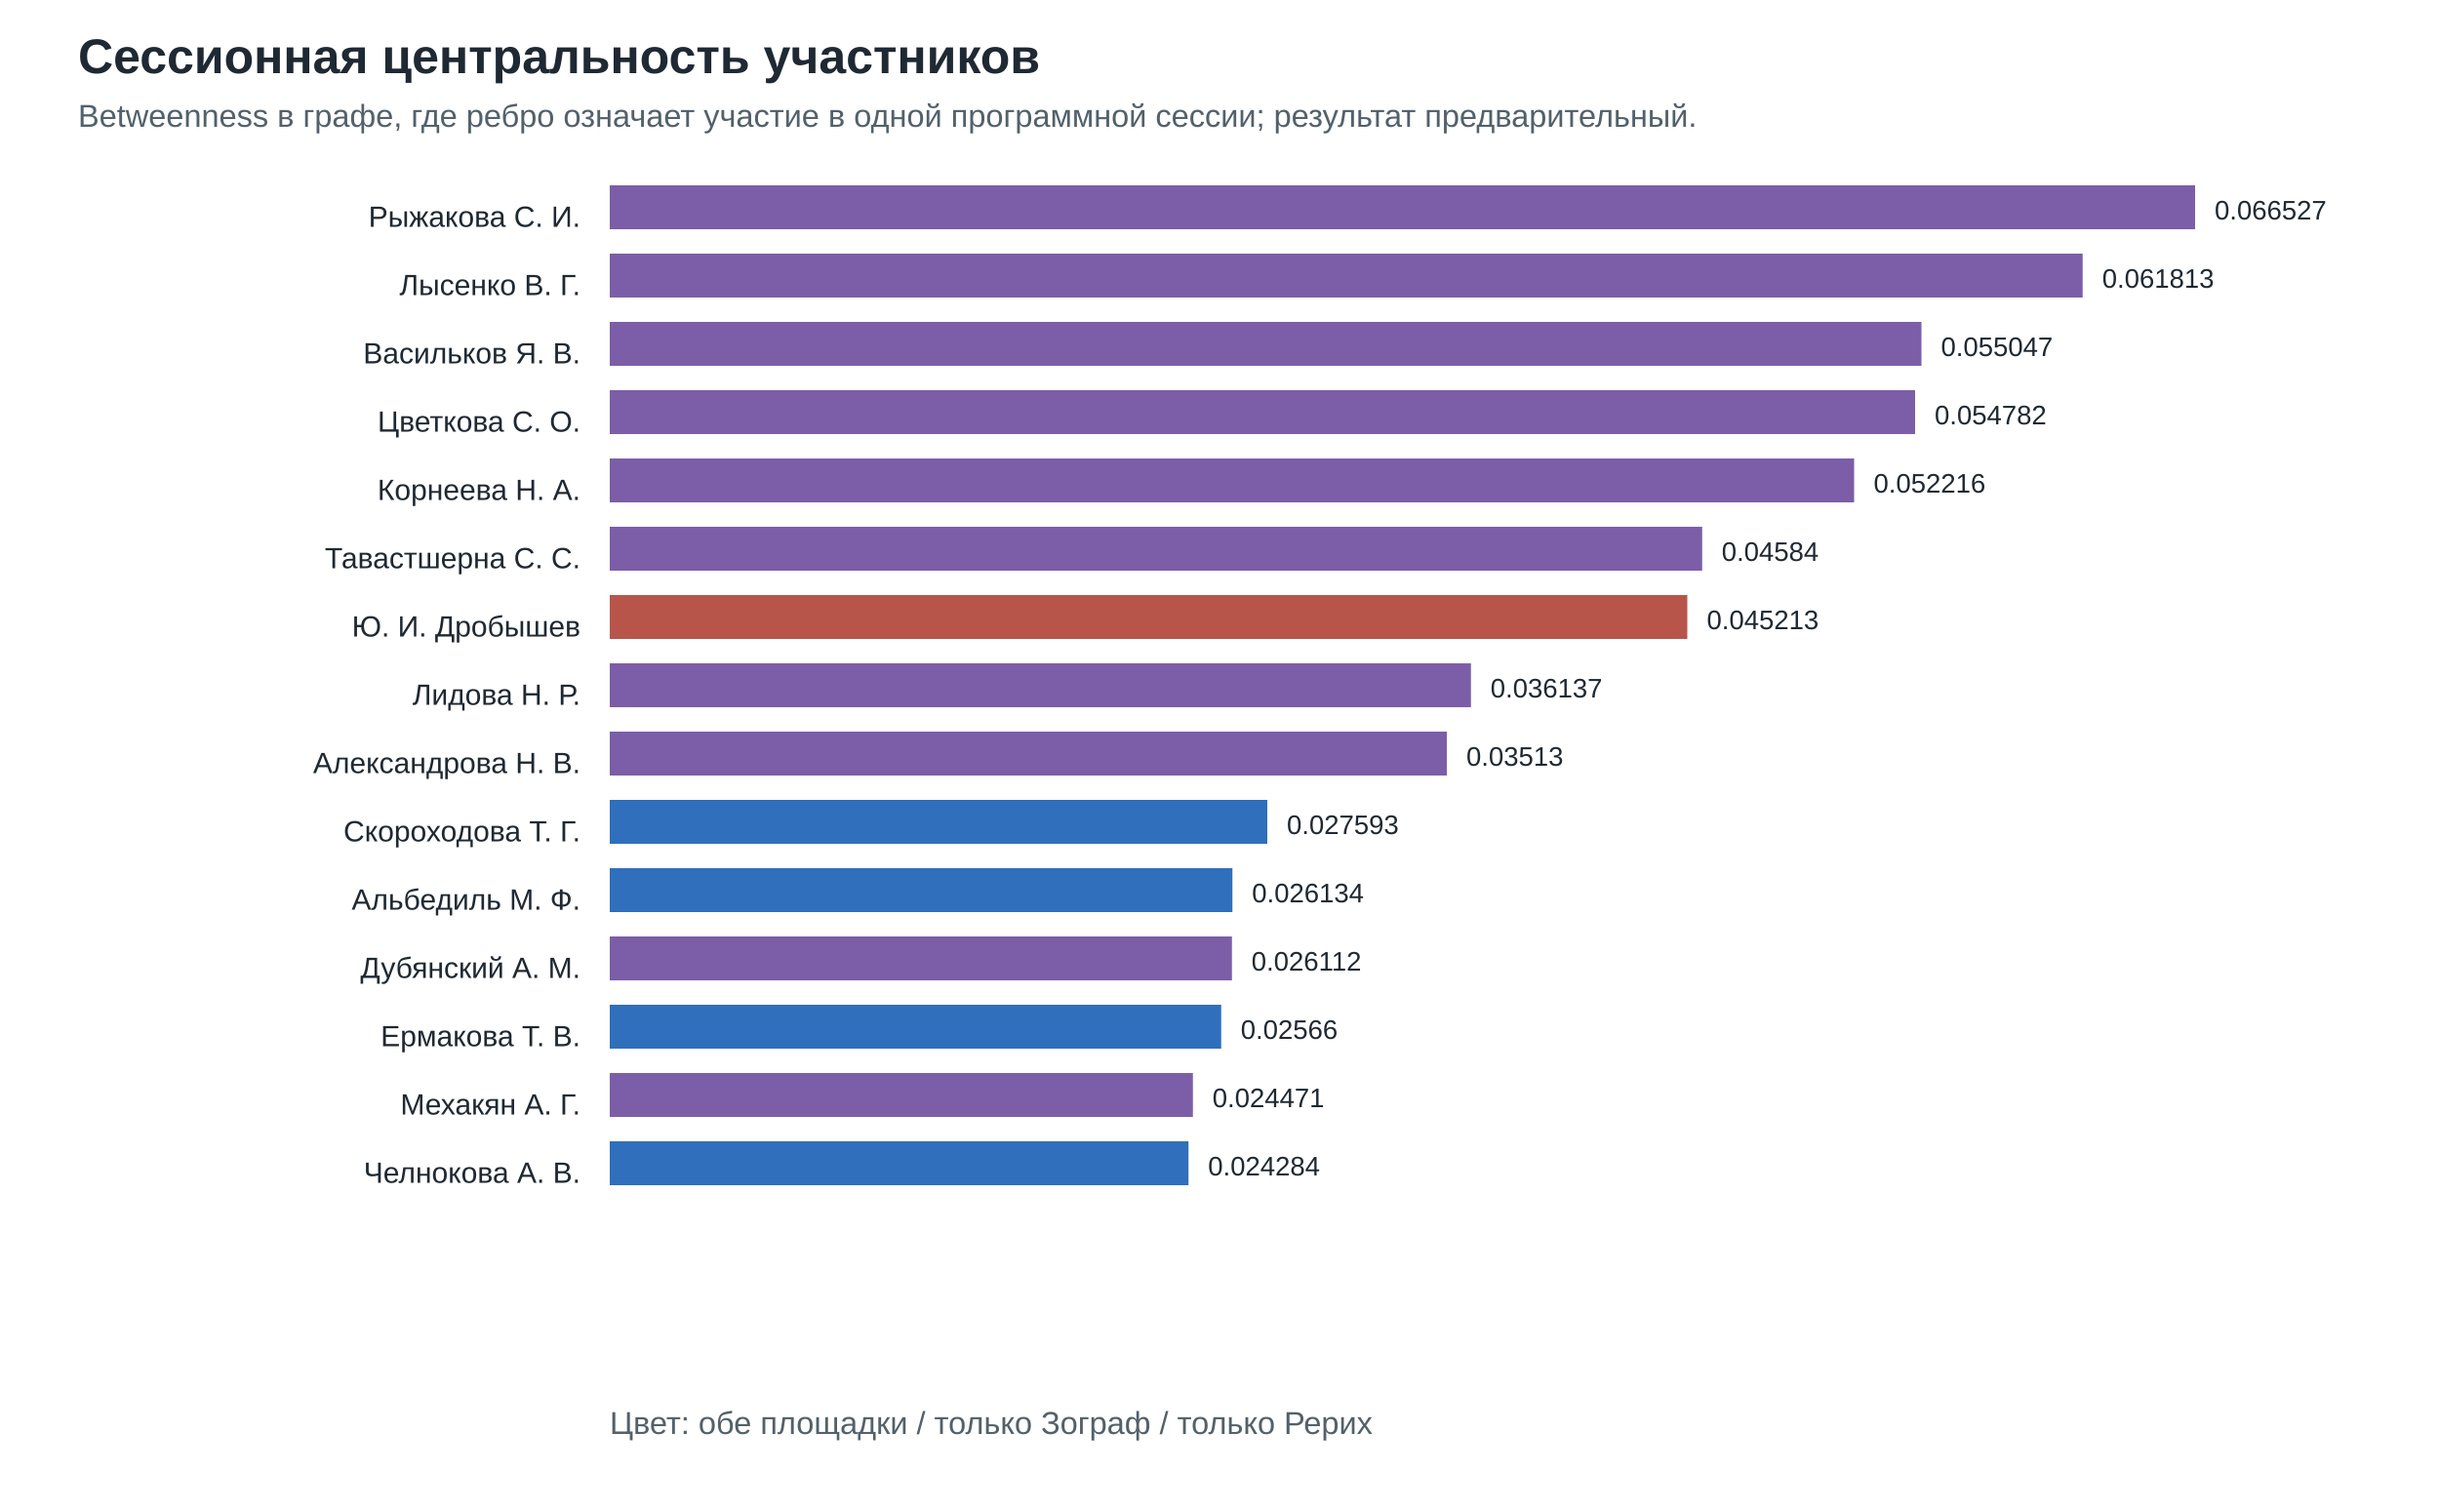
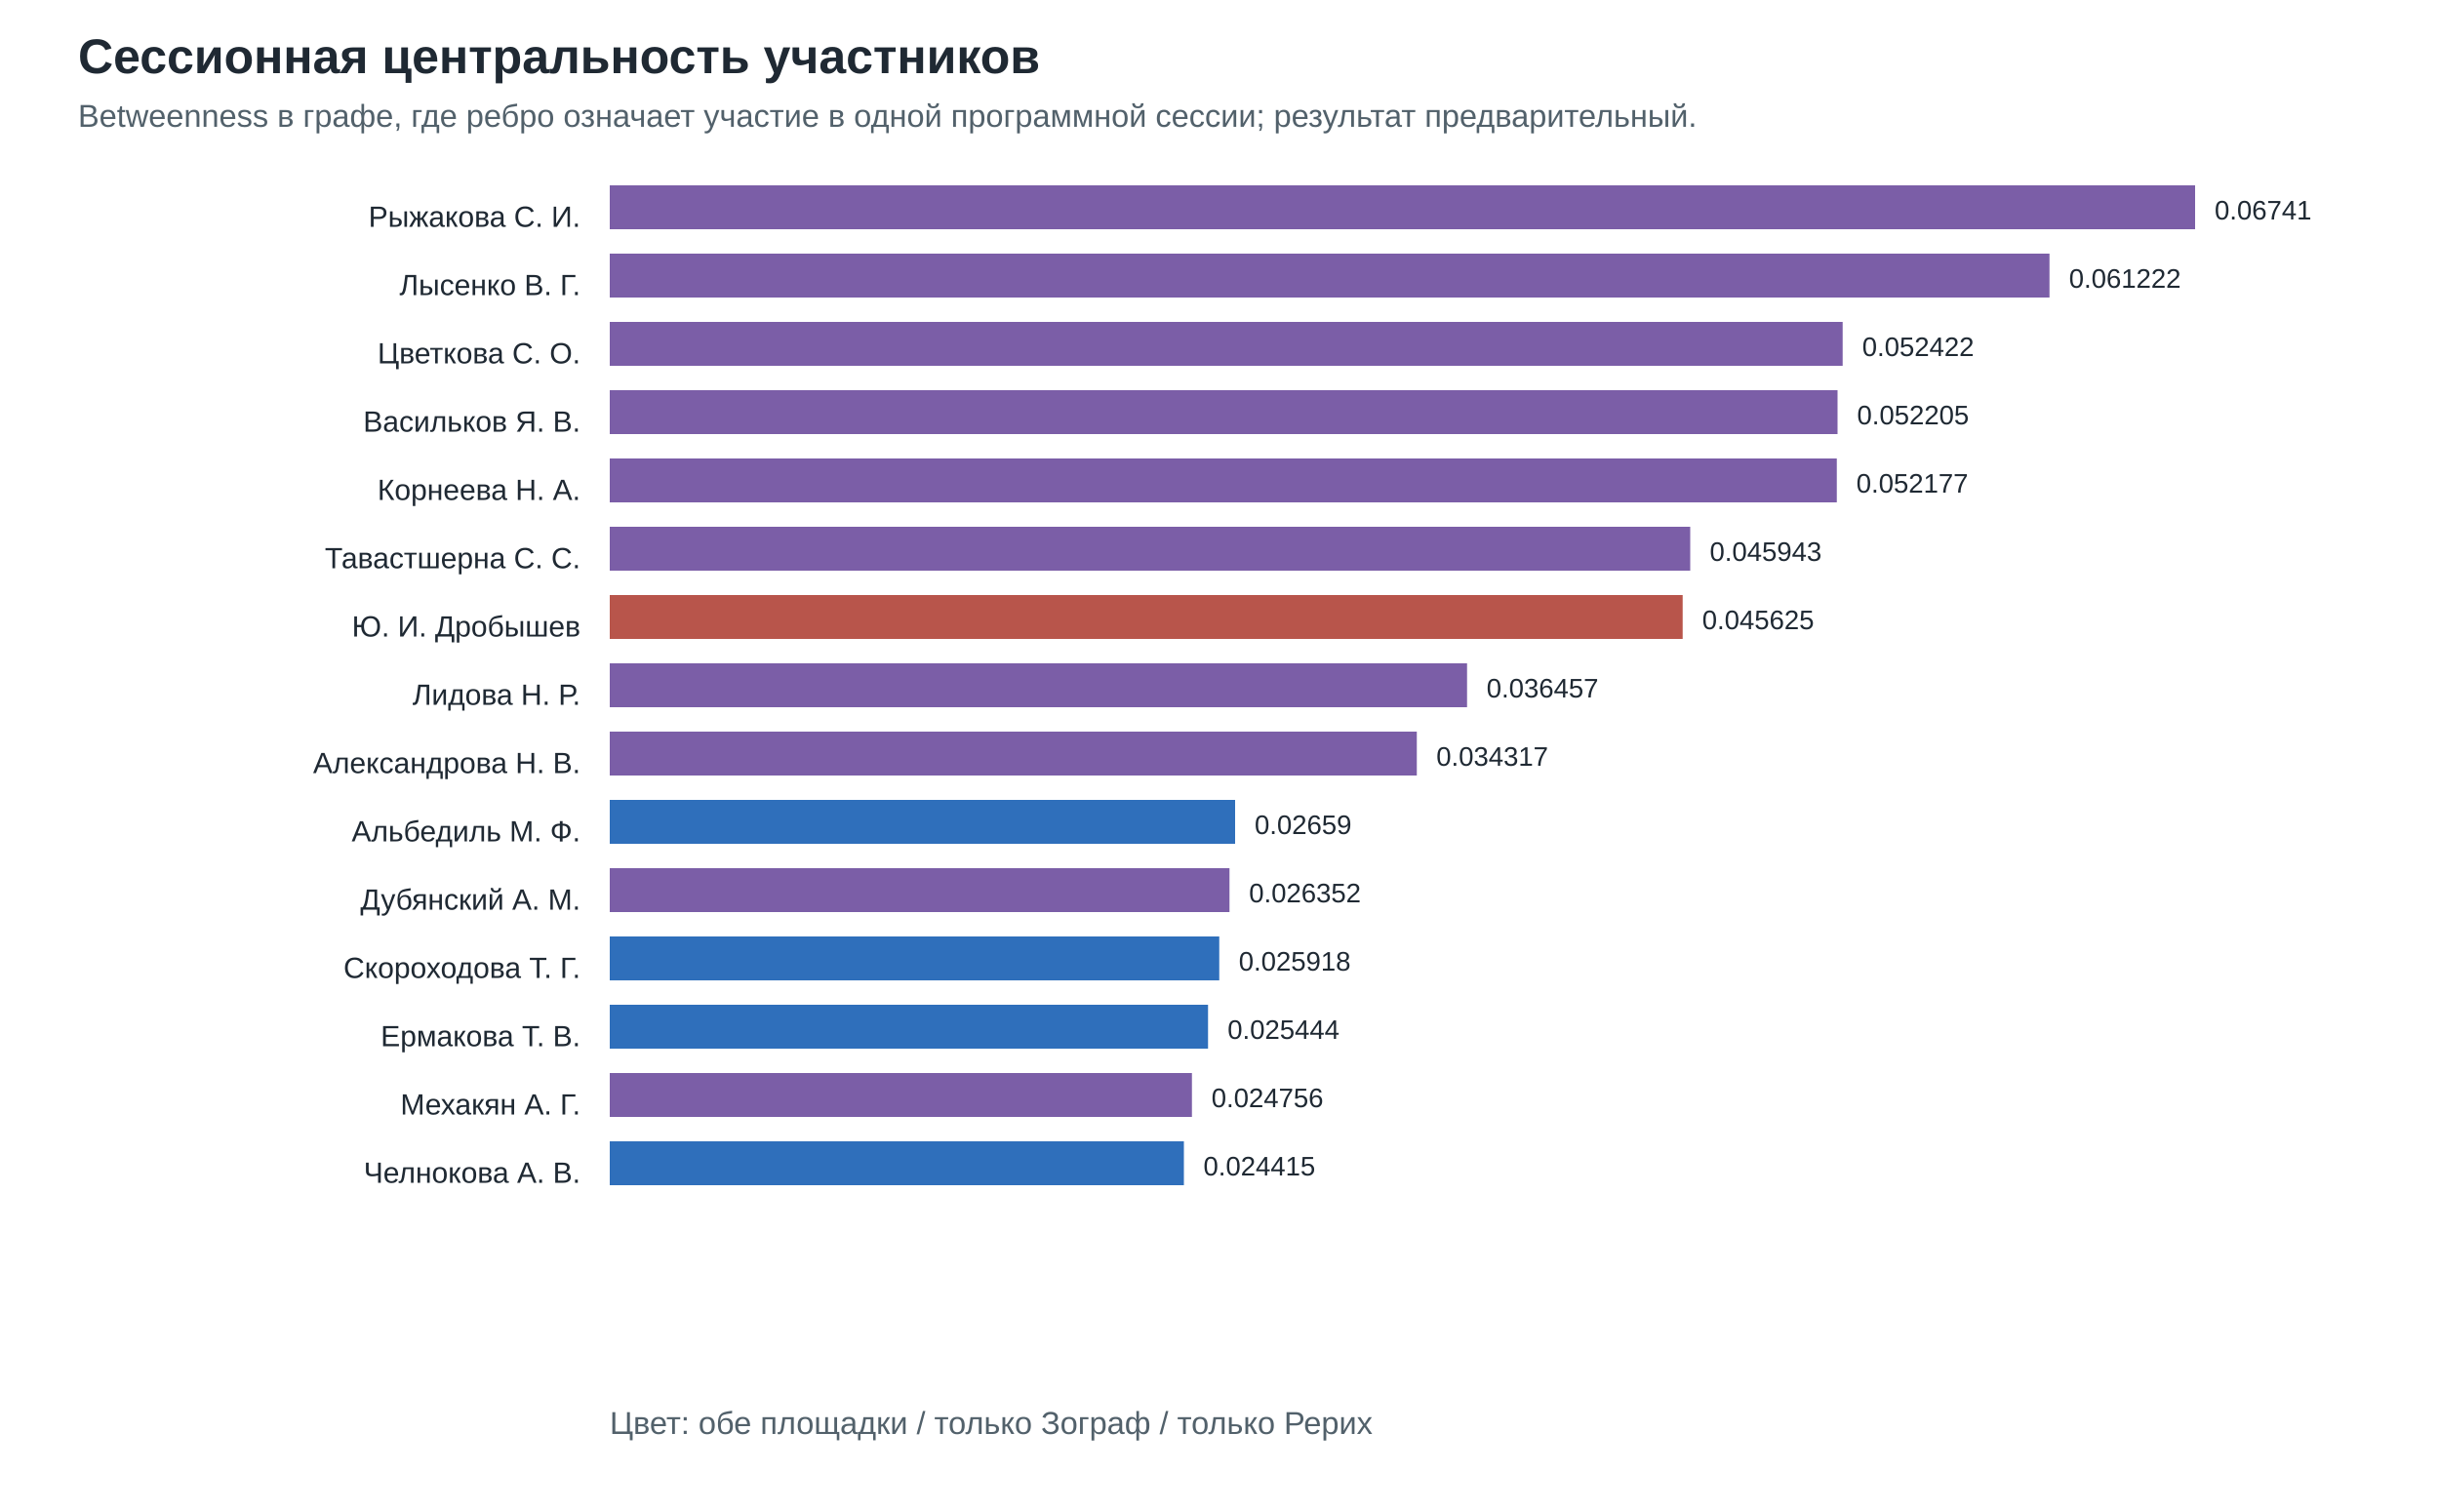
<svg xmlns="http://www.w3.org/2000/svg" width="1000" height="620" viewBox="0 0 1000 620">
  <style>text{font-family:Arial,'Liberation Sans',sans-serif;fill:#1f2933}.title{font-size:20px;font-weight:700}.sub{font-size:13px;fill:#52616b}.axis{font-size:13px}.small{font-size:12px}.label{font-size:11px}</style>
  <text x="32.0" y="30.0" class="title" text-anchor="start">Сессионная центральность участников</text>
  <text x="32.0" y="52.0" class="sub" text-anchor="start">Betweenness в графе, где ребро означает участие в одной программной сессии; результат предварительный.</text>
  <text x="238.0" y="93.0" class="small" text-anchor="end">Рыжакова С. И.</text>
  <rect x="250.0" y="76.0" width="650.0" height="18.0" fill="#7b5ea7" stroke="none" opacity="1.0" />
-   <text x="908.0" y="90.0" class="label" text-anchor="start">0.066527</text>
+   <text x="908.0" y="90.0" class="label" text-anchor="start">0.06741</text>
  <text x="238.0" y="121.0" class="small" text-anchor="end">Лысенко В. Г.</text>
-   <rect x="250.0" y="104.0" width="603.9" height="18.0" fill="#7b5ea7" stroke="none" opacity="1.0" />
-   <text x="861.9" y="118.0" class="label" text-anchor="start">0.061813</text>
-   <text x="238.0" y="149.0" class="small" text-anchor="end">Васильков Я. В.</text>
-   <rect x="250.0" y="132.0" width="537.8" height="18.0" fill="#7b5ea7" stroke="none" opacity="1.0" />
-   <text x="795.8" y="146.0" class="label" text-anchor="start">0.055047</text>
-   <text x="238.0" y="177.0" class="small" text-anchor="end">Цветкова С. О.</text>
-   <rect x="250.0" y="160.0" width="535.2" height="18.0" fill="#7b5ea7" stroke="none" opacity="1.0" />
-   <text x="793.2" y="174.0" class="label" text-anchor="start">0.054782</text>
+   <rect x="250.0" y="104.0" width="590.3" height="18.0" fill="#7b5ea7" stroke="none" opacity="1.0" />
+   <text x="848.3" y="118.0" class="label" text-anchor="start">0.061222</text>
+   <text x="238.0" y="149.0" class="small" text-anchor="end">Цветкова С. О.</text>
+   <rect x="250.0" y="132.0" width="505.5" height="18.0" fill="#7b5ea7" stroke="none" opacity="1.0" />
+   <text x="763.5" y="146.0" class="label" text-anchor="start">0.052422</text>
+   <text x="238.0" y="177.0" class="small" text-anchor="end">Васильков Я. В.</text>
+   <rect x="250.0" y="160.0" width="503.4" height="18.0" fill="#7b5ea7" stroke="none" opacity="1.0" />
+   <text x="761.4" y="174.0" class="label" text-anchor="start">0.052205</text>
  <text x="238.0" y="205.0" class="small" text-anchor="end">Корнеева Н. А.</text>
-   <rect x="250.0" y="188.0" width="510.2" height="18.0" fill="#7b5ea7" stroke="none" opacity="1.0" />
-   <text x="768.2" y="202.0" class="label" text-anchor="start">0.052216</text>
+   <rect x="250.0" y="188.0" width="503.1" height="18.0" fill="#7b5ea7" stroke="none" opacity="1.0" />
+   <text x="761.1" y="202.0" class="label" text-anchor="start">0.052177</text>
  <text x="238.0" y="233.0" class="small" text-anchor="end">Тавастшерна С. С.</text>
-   <rect x="250.0" y="216.0" width="447.9" height="18.0" fill="#7b5ea7" stroke="none" opacity="1.0" />
-   <text x="705.9" y="230.0" class="label" text-anchor="start">0.04584</text>
+   <rect x="250.0" y="216.0" width="443.0" height="18.0" fill="#7b5ea7" stroke="none" opacity="1.0" />
+   <text x="701.0" y="230.0" class="label" text-anchor="start">0.045943</text>
  <text x="238.0" y="261.0" class="small" text-anchor="end">Ю. И. Дробышев</text>
-   <rect x="250.0" y="244.0" width="441.8" height="18.0" fill="#b8554b" stroke="none" opacity="1.0" />
-   <text x="699.8" y="258.0" class="label" text-anchor="start">0.045213</text>
+   <rect x="250.0" y="244.0" width="439.9" height="18.0" fill="#b8554b" stroke="none" opacity="1.0" />
+   <text x="697.9" y="258.0" class="label" text-anchor="start">0.045625</text>
  <text x="238.0" y="289.0" class="small" text-anchor="end">Лидова Н. Р.</text>
-   <rect x="250.0" y="272.0" width="353.1" height="18.0" fill="#7b5ea7" stroke="none" opacity="1.0" />
-   <text x="611.1" y="286.0" class="label" text-anchor="start">0.036137</text>
+   <rect x="250.0" y="272.0" width="351.5" height="18.0" fill="#7b5ea7" stroke="none" opacity="1.0" />
+   <text x="609.5" y="286.0" class="label" text-anchor="start">0.036457</text>
  <text x="238.0" y="317.0" class="small" text-anchor="end">Александрова Н. В.</text>
-   <rect x="250.0" y="300.0" width="343.2" height="18.0" fill="#7b5ea7" stroke="none" opacity="1.0" />
-   <text x="601.2" y="314.0" class="label" text-anchor="start">0.03513</text>
-   <text x="238.0" y="345.0" class="small" text-anchor="end">Скороходова Т. Г.</text>
-   <rect x="250.0" y="328.0" width="269.6" height="18.0" fill="#2f6fbb" stroke="none" opacity="1.0" />
-   <text x="527.6" y="342.0" class="label" text-anchor="start">0.027593</text>
-   <text x="238.0" y="373.0" class="small" text-anchor="end">Альбедиль М. Ф.</text>
-   <rect x="250.0" y="356.0" width="255.3" height="18.0" fill="#2f6fbb" stroke="none" opacity="1.0" />
-   <text x="513.3" y="370.0" class="label" text-anchor="start">0.026134</text>
-   <text x="238.0" y="401.0" class="small" text-anchor="end">Дубянский А. М.</text>
-   <rect x="250.0" y="384.0" width="255.1" height="18.0" fill="#7b5ea7" stroke="none" opacity="1.0" />
-   <text x="513.1" y="398.0" class="label" text-anchor="start">0.026112</text>
+   <rect x="250.0" y="300.0" width="330.9" height="18.0" fill="#7b5ea7" stroke="none" opacity="1.0" />
+   <text x="588.9" y="314.0" class="label" text-anchor="start">0.034317</text>
+   <text x="238.0" y="345.0" class="small" text-anchor="end">Альбедиль М. Ф.</text>
+   <rect x="250.0" y="328.0" width="256.4" height="18.0" fill="#2f6fbb" stroke="none" opacity="1.0" />
+   <text x="514.4" y="342.0" class="label" text-anchor="start">0.02659</text>
+   <text x="238.0" y="373.0" class="small" text-anchor="end">Дубянский А. М.</text>
+   <rect x="250.0" y="356.0" width="254.1" height="18.0" fill="#7b5ea7" stroke="none" opacity="1.0" />
+   <text x="512.1" y="370.0" class="label" text-anchor="start">0.026352</text>
+   <text x="238.0" y="401.0" class="small" text-anchor="end">Скороходова Т. Г.</text>
+   <rect x="250.0" y="384.0" width="249.9" height="18.0" fill="#2f6fbb" stroke="none" opacity="1.0" />
+   <text x="507.9" y="398.0" class="label" text-anchor="start">0.025918</text>
  <text x="238.0" y="429.0" class="small" text-anchor="end">Ермакова Т. В.</text>
-   <rect x="250.0" y="412.0" width="250.7" height="18.0" fill="#2f6fbb" stroke="none" opacity="1.0" />
-   <text x="508.7" y="426.0" class="label" text-anchor="start">0.02566</text>
+   <rect x="250.0" y="412.0" width="245.3" height="18.0" fill="#2f6fbb" stroke="none" opacity="1.0" />
+   <text x="503.3" y="426.0" class="label" text-anchor="start">0.025444</text>
  <text x="238.0" y="457.0" class="small" text-anchor="end">Мехакян А. Г.</text>
-   <rect x="250.0" y="440.0" width="239.1" height="18.0" fill="#7b5ea7" stroke="none" opacity="1.0" />
-   <text x="497.1" y="454.0" class="label" text-anchor="start">0.024471</text>
+   <rect x="250.0" y="440.0" width="238.7" height="18.0" fill="#7b5ea7" stroke="none" opacity="1.0" />
+   <text x="496.7" y="454.0" class="label" text-anchor="start">0.024756</text>
  <text x="238.0" y="485.0" class="small" text-anchor="end">Челнокова А. В.</text>
-   <rect x="250.0" y="468.0" width="237.3" height="18.0" fill="#2f6fbb" stroke="none" opacity="1.0" />
-   <text x="495.3" y="482.0" class="label" text-anchor="start">0.024284</text>
+   <rect x="250.0" y="468.0" width="235.4" height="18.0" fill="#2f6fbb" stroke="none" opacity="1.0" />
+   <text x="493.4" y="482.0" class="label" text-anchor="start">0.024415</text>
  <text x="250.0" y="588.0" class="sub" text-anchor="start">Цвет: обе площадки / только Зограф / только Рерих</text>
</svg>
